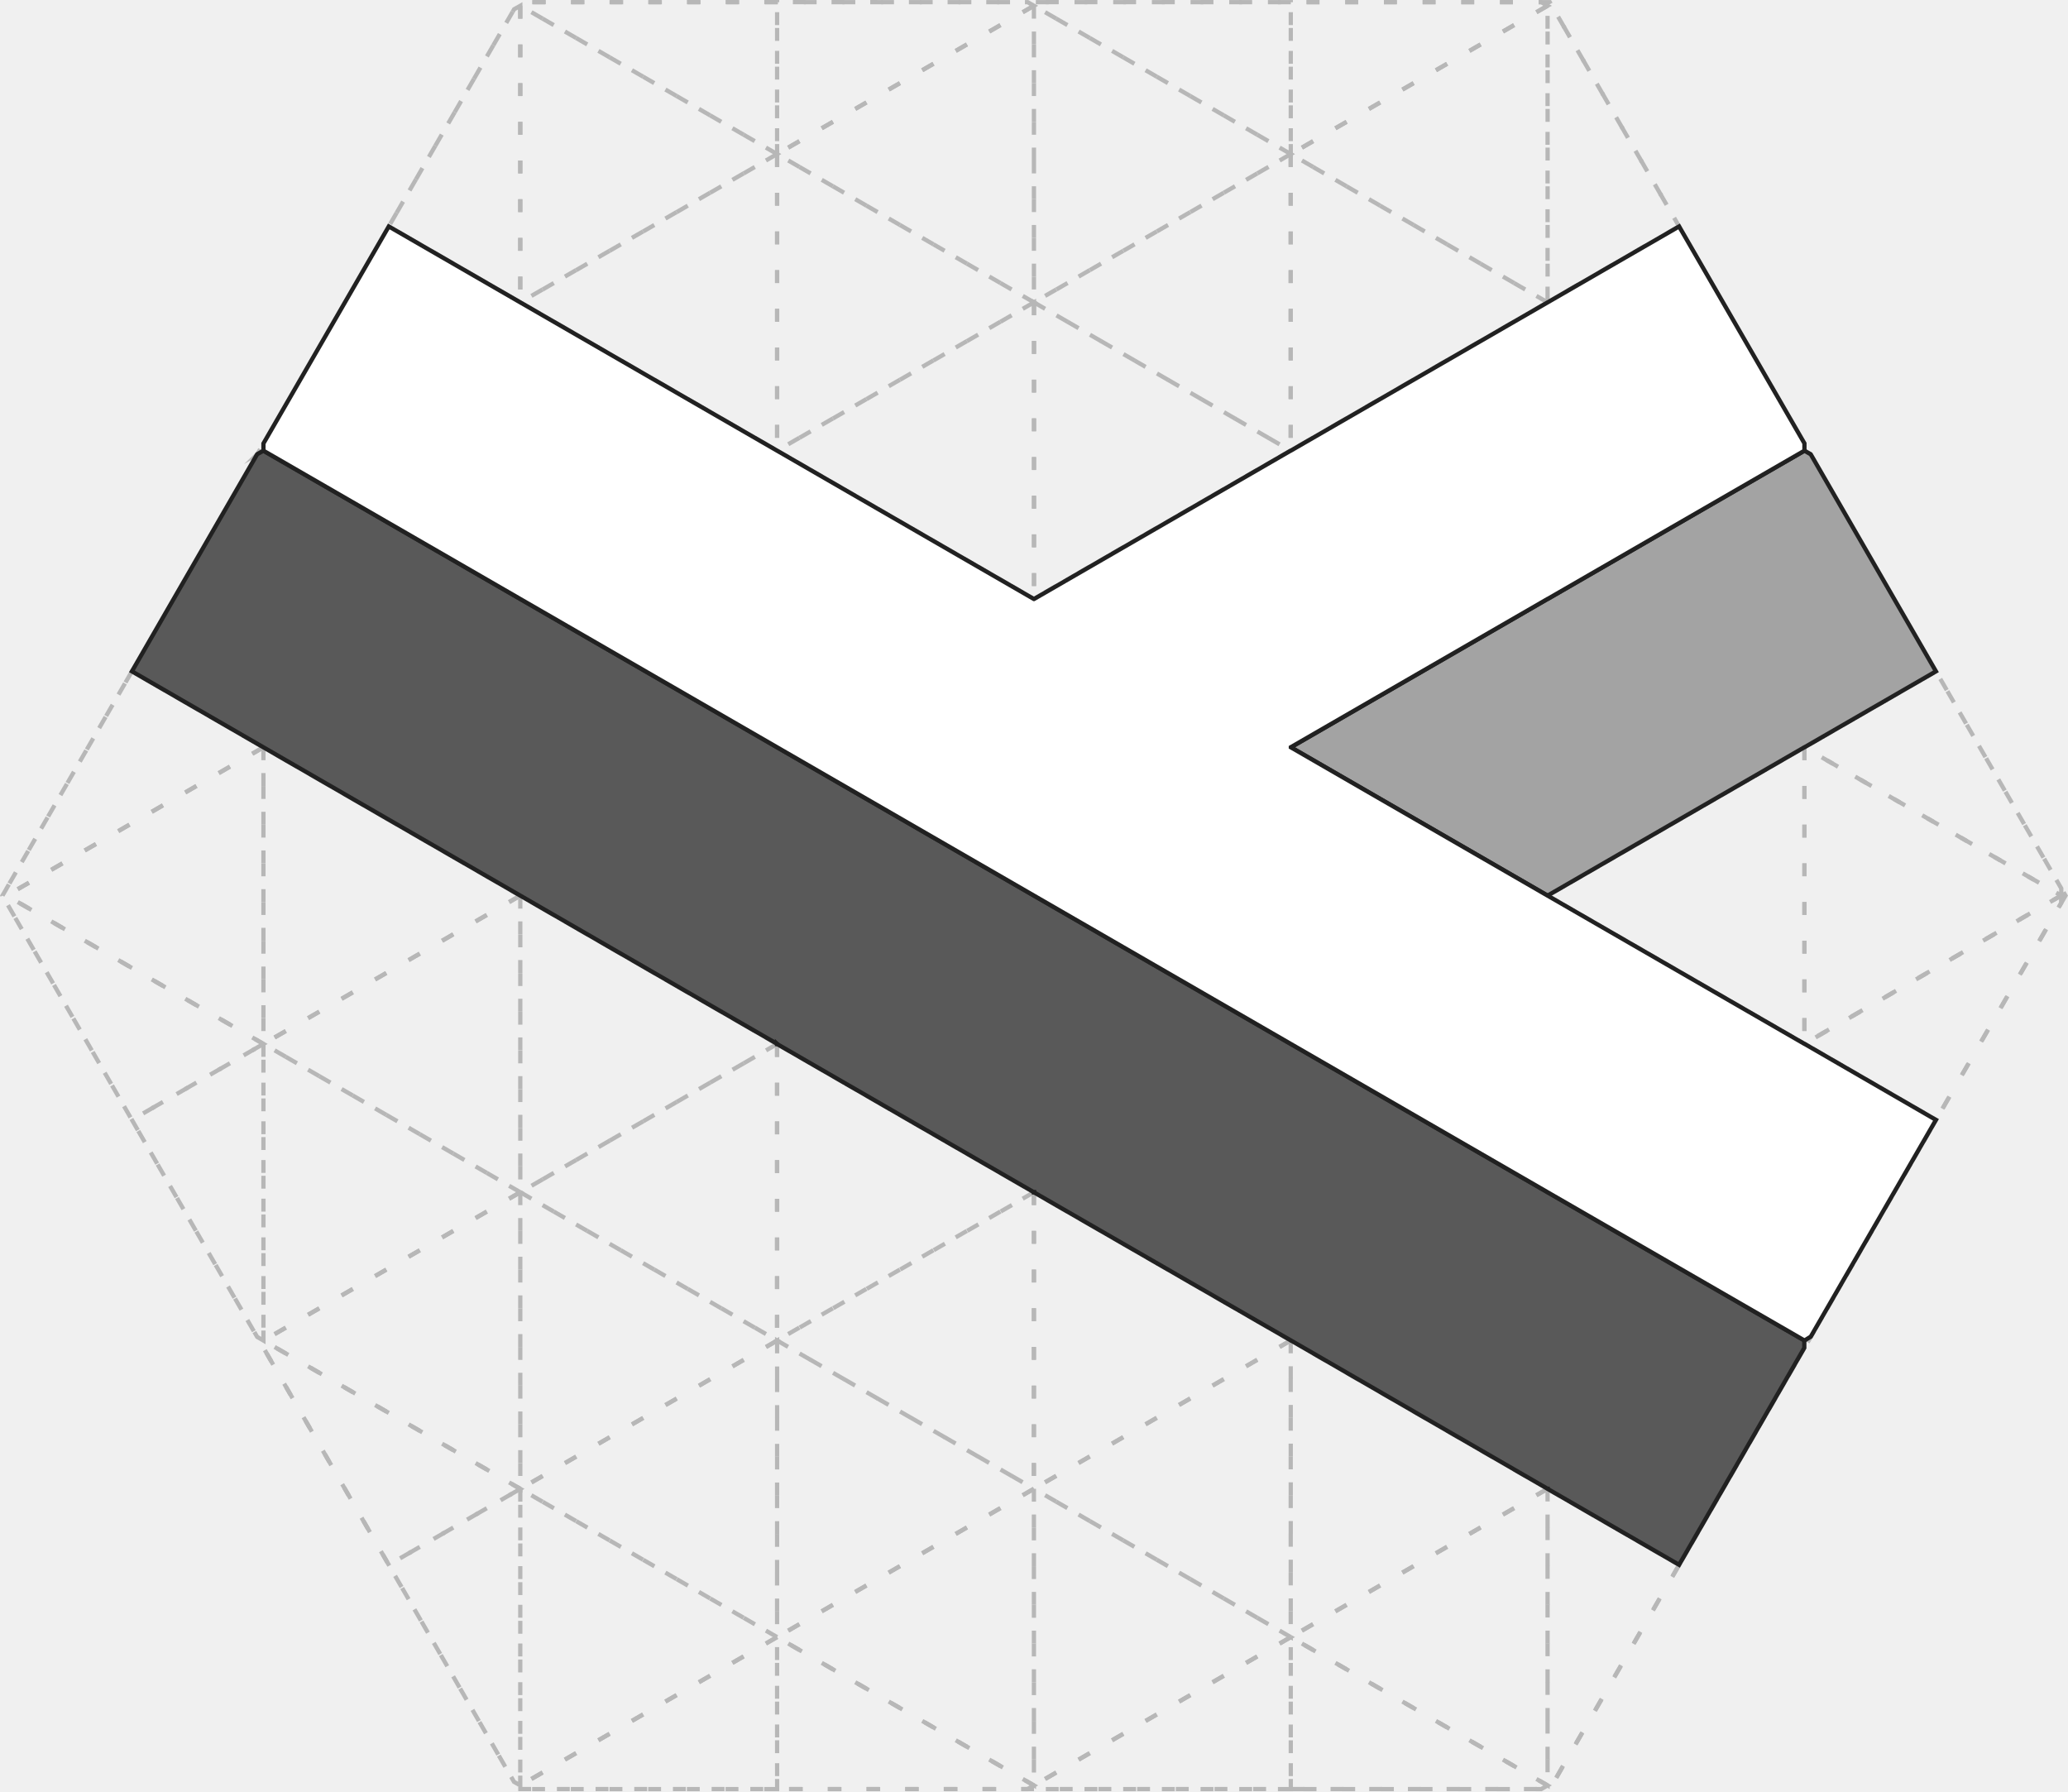
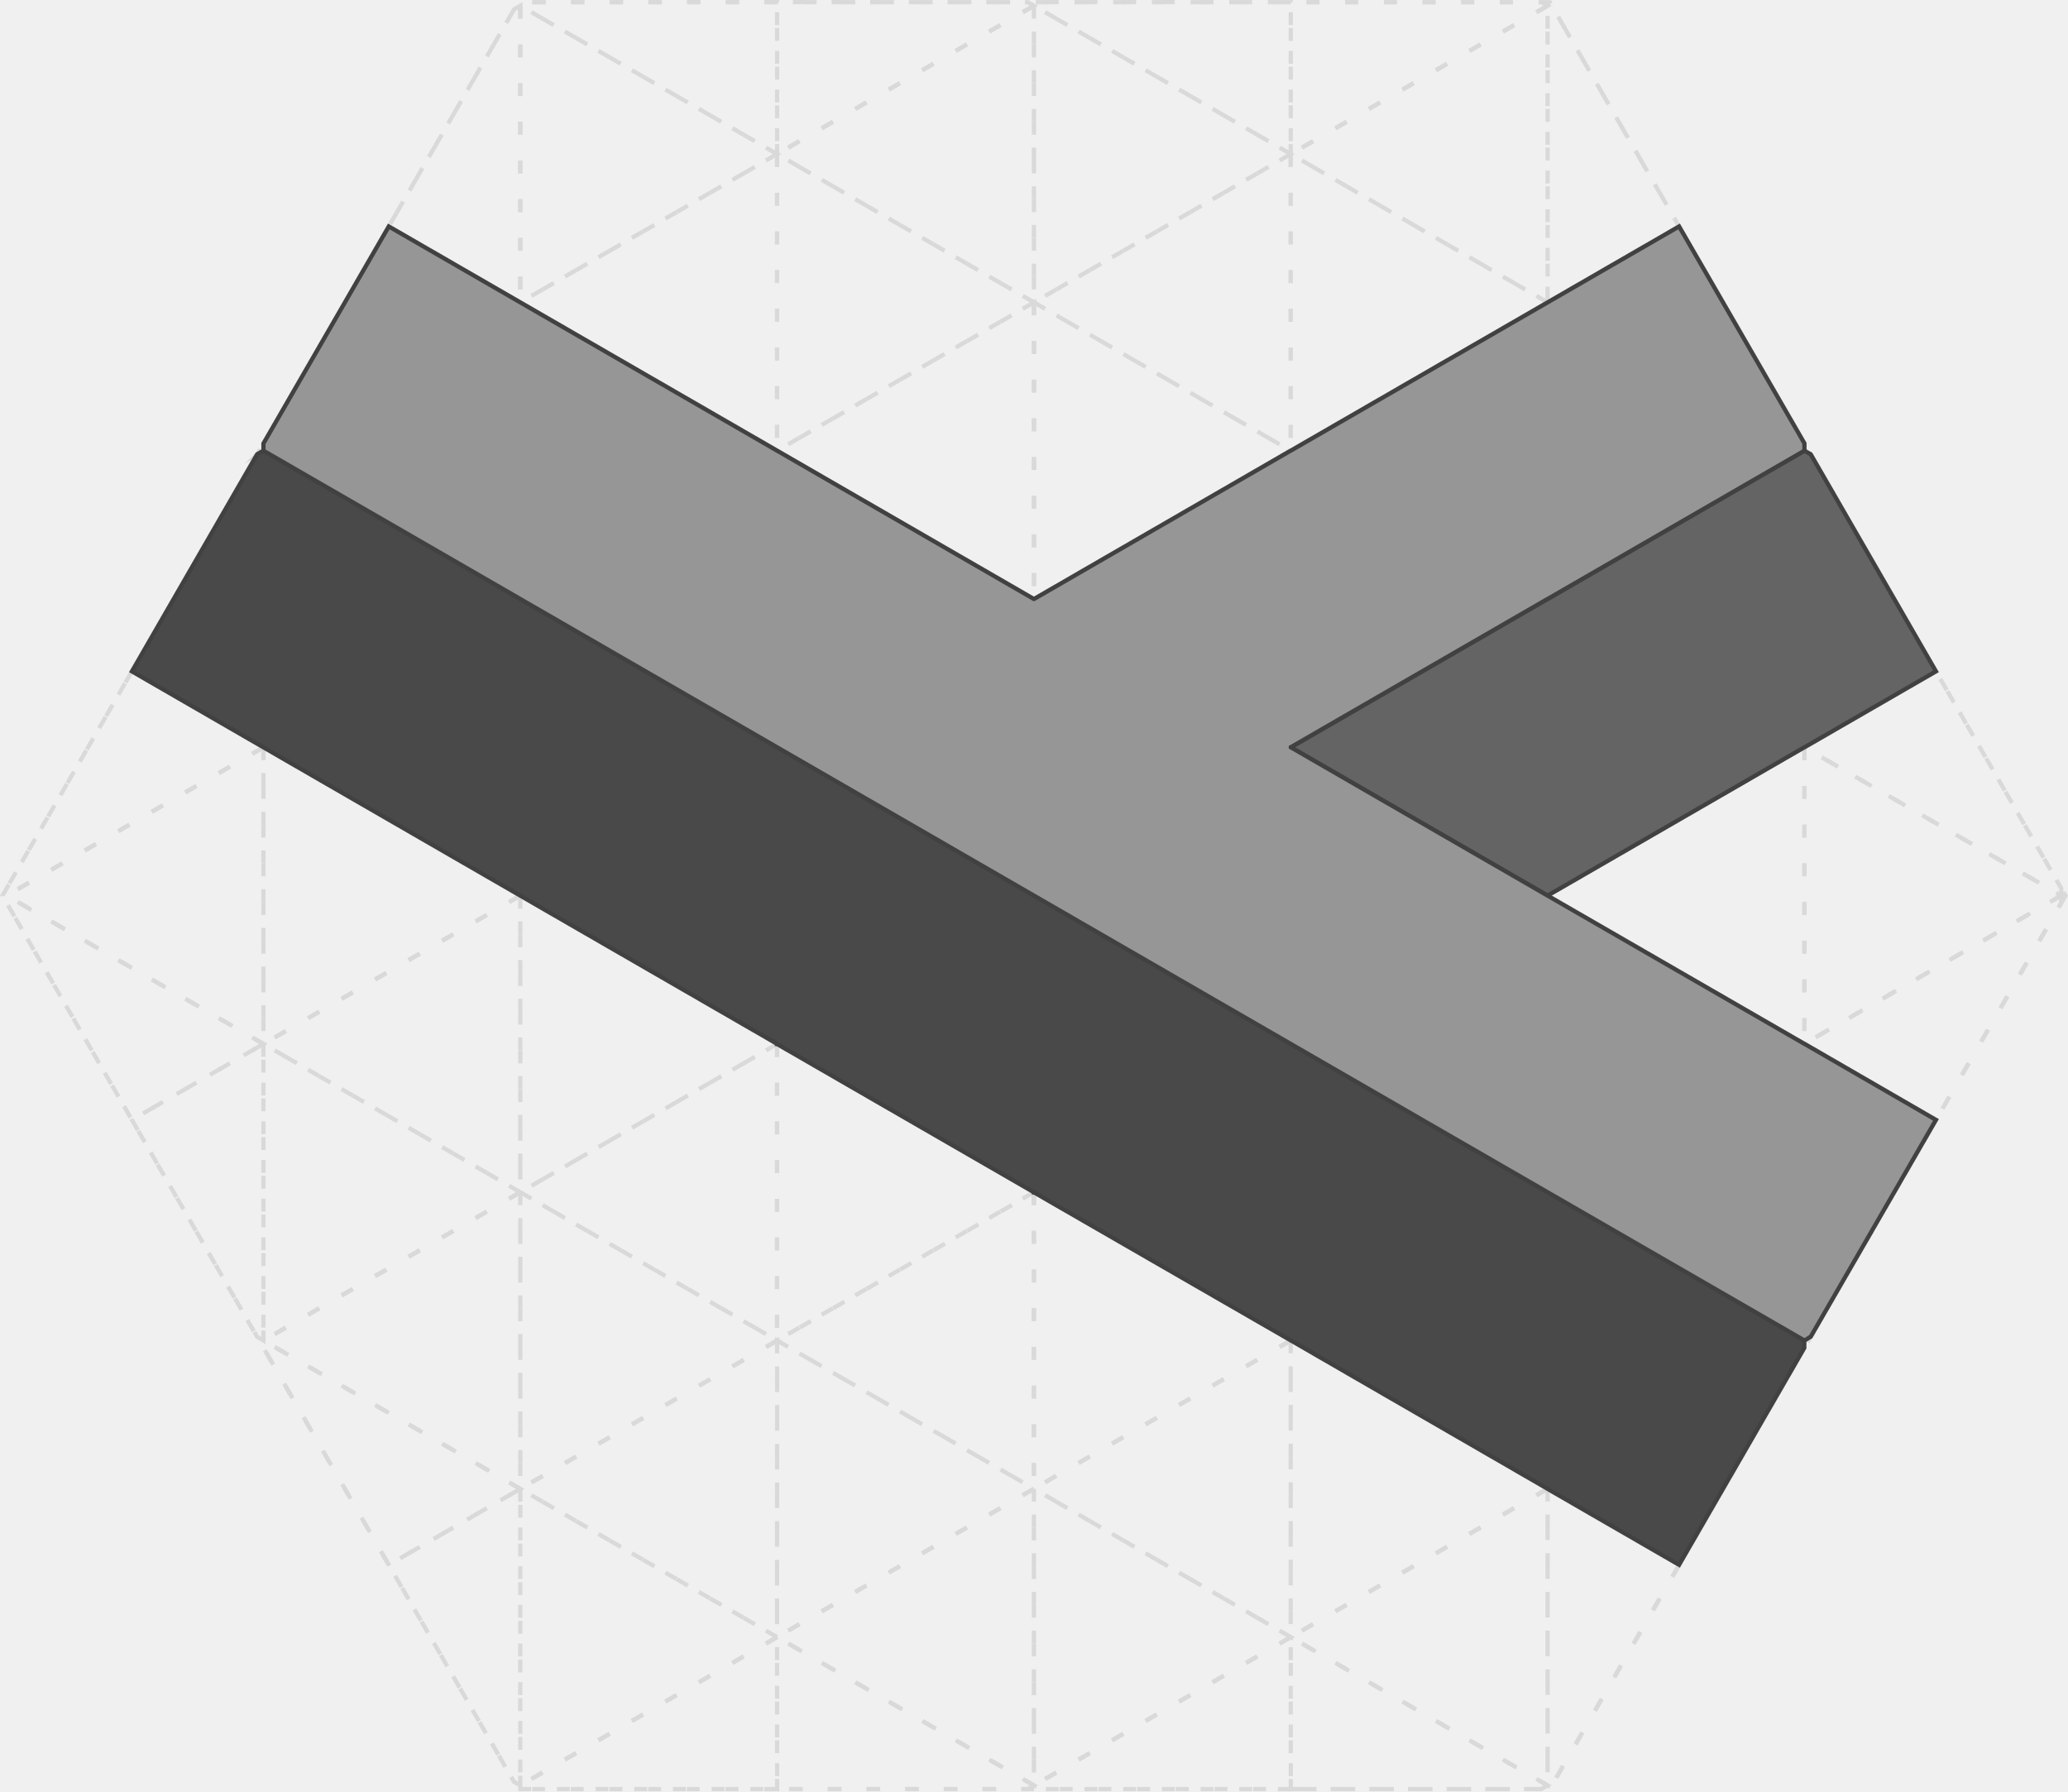
<svg xmlns="http://www.w3.org/2000/svg" id="Layer_2" data-name="Layer 2" viewBox="0 0 160.382 138.897">
  <defs>
    <style>
      .cls-1 {
-         fill: #595959;
+         fill: #494949;
+       }
+ 
+       .cls-1, .cls-2, .cls-3 {
+         stroke: #414141;
+         stroke-width: .33px;
      }

      .cls-1, .cls-2, .cls-3, .cls-4 {
        stroke-miterlimit: 10;
      }

-       .cls-1, .cls-3, .cls-4 {
-         stroke: #212121;
-         stroke-width: .33px;
-       }
- 
      .cls-2 {
-         fill: none;
-         stroke: #b7b7b7;
-         stroke-dasharray: 0 0 1 2;
-         stroke-width: .33px;
+         fill: #969696;
      }

      .cls-3 {
-         fill: #a3a3a3;
+         fill: #646464;
      }

      .cls-4 {
-         fill: #fff;
+         fill: none;
+         stroke: #d9d9d9;
+         stroke-dasharray: 0 0 1 2;
+         stroke-width: .33px;
      }
    </style>
  </defs>
  <g id="Layer_1-2" data-name="Layer 1">
    <g id="hex">
-       <polygon class="cls-2" points="120.011 46.448 100.111 57.948 100.111 57.938 120.011 46.448" />
-       <polygon class="cls-2" points="140.431 35.228 139.941 34.948 139.941 34.378 140.431 35.228" />
-       <polygon class="cls-2" points="40.351 23.448 30.151 17.558 39.871 .718 40.191 .168 120.191 .168 120.511 .728 130.221 17.558 120.021 23.448 100.101 34.948 100.091 34.948 80.191 46.448 80.181 46.448 60.271 34.948 40.351 23.448" />
-       <polygon class="cls-2" points="20.431 34.948 19.951 35.218 19.961 35.208 20.431 34.388 20.431 34.948" />
-       <polygon class="cls-2" points="160.191 69.448 120.191 138.728 40.191 138.728 39.871 138.178 39.861 138.168 30.151 121.338 20.431 104.508 19.951 103.678 19.941 103.668 10.231 86.838 .511 70.008 .511 69.998 .191 69.448 .511 68.898 .511 68.888 10.231 52.058 20.431 57.948 40.351 69.448 60.261 80.938 60.261 80.948 60.271 80.958 80.181 92.448 80.191 92.448 80.191 92.458 100.091 103.928 100.101 103.938 100.111 103.938 120.011 115.438 120.021 115.438 120.021 115.448 130.221 121.338 139.931 104.518 139.931 103.938 139.941 103.948 140.431 103.648 150.141 86.838 139.941 80.938 139.931 80.938 120.021 69.448 139.931 57.948 139.941 57.948 150.141 52.058 159.861 68.888 160.191 69.448" />
-       <polygon class="cls-2" points="60.27 103.95 40.351 115.45 40.35 92.449 60.27 103.95" />
-       <polygon class="cls-2" points="60.267 11.945 40.347 .444 40.824 .169 60.268 .166 60.267 11.945" />
-       <polygon class="cls-2" points="80.185 .445 60.267 11.945 60.268 .166 79.703 .169 80.185 .445" />
-       <polygon class="cls-2" points="60.269 138.729 40.848 138.73 40.347 138.442 60.265 126.942 60.269 138.729" />
-       <polygon class="cls-2" points="80.185 138.444 79.691 138.729 60.269 138.729 60.265 126.942 80.185 138.444" />
-       <polygon class="cls-2" points="40.351 .448 40.351 23.448 30.151 17.558 39.871 .718 40.351 .448" />
-       <polygon class="cls-2" points="60.267 11.945 40.348 23.445 40.347 .444 60.267 11.945" />
-       <polygon class="cls-2" points="60.271 11.948 60.271 34.948 40.351 23.448 60.271 11.948" />
-       <polygon class="cls-2" points="60.261 80.938 60.261 80.948 40.351 69.448 60.261 80.938" />
-       <polygon class="cls-2" points="60.271 80.958 60.271 103.948 60.261 103.948 60.261 103.938 40.351 92.448 60.261 80.958 60.261 80.948 60.271 80.958" />
-       <polygon class="cls-2" points="60.261 80.938 60.261 80.958 40.351 92.448 40.351 69.448 60.261 80.938" />
-       <polygon class="cls-2" points="40.347 138.442 39.864 138.167 30.149 121.34 40.351 115.45 40.347 138.442" />
-       <polygon class="cls-2" points="40.351 115.45 30.149 121.34 20.434 104.513 20.432 103.949 40.351 115.45" />
-       <polygon class="cls-2" points="60.265 126.942 40.347 138.442 40.351 115.45 60.265 126.942" />
-       <polygon class="cls-2" points="40.351 115.45 20.432 103.949 40.35 92.449 40.351 115.45" />
-       <polygon class="cls-2" points="60.265 126.942 40.351 115.45 60.27 103.95 60.265 126.942" />
-       <polygon class="cls-2" points="20.431 57.948 .511 69.448 .511 68.888 10.231 52.058 20.431 57.948" />
-       <polygon class="cls-2" points="20.432 103.949 19.944 103.664 10.229 86.837 20.431 80.947 20.432 103.949" />
-       <polygon class="cls-2" points="20.431 80.947 10.229 86.837 .514 70.01 .512 69.446 20.431 80.947" />
-       <polygon class="cls-2" points="20.431 80.947 .512 69.446 20.43 57.946 20.431 80.947" />
-       <polygon class="cls-2" points="40.351 69.448 20.431 80.948 20.431 57.948 40.351 69.448" />
-       <polygon class="cls-2" points="40.35 92.449 20.431 80.947 40.35 69.447 40.35 92.449" />
-       <polygon class="cls-2" points="40.35 92.449 20.432 103.949 20.431 80.947 40.35 92.449" />
-       <polygon class="cls-2" points="159.851 69.438 159.851 70.018 150.141 86.838 139.941 80.938 139.941 80.928 159.851 69.438" />
-       <polygon class="cls-2" points="159.858 69.442 139.94 80.942 139.944 57.95 159.858 69.442" />
-       <polygon class="cls-2" points="159.861 68.89 159.861 69.44 159.851 69.44 139.941 57.95 150.141 52.06 159.861 68.89" />
-       <polygon class="cls-2" points="130.221 17.558 120.021 23.448 120.021 .448 120.511 .728 130.221 17.558" />
-       <polygon class="cls-2" points="130.221 121.338 120.511 138.158 120.021 138.438 120.021 115.448 130.221 121.338" />
-       <polygon class="cls-2" points="139.941 57.948 139.941 80.938 139.931 80.938 120.021 69.448 139.931 57.948 139.941 57.948" />
-       <polygon class="cls-2" points="100.105 11.946 80.185 .445 80.67 .165 100.106 .168 100.105 11.946" />
-       <polygon class="cls-2" points="120.023 .446 100.105 11.946 100.106 .168 119.541 .17 120.023 .446" />
-       <polygon class="cls-2" points="120.024 23.447 100.105 11.946 120.023 .446 120.024 23.447" />
-       <polygon class="cls-2" points="120.021 23.448 100.101 34.948 100.101 11.948 120.021 23.448" />
-       <polygon class="cls-2" points="120.011 46.448 100.111 57.948 100.111 57.938 120.011 46.448" />
-       <polygon class="cls-2" points="120.011 46.448 100.111 57.948 100.111 57.938 120.011 46.448" />
-       <polygon class="cls-2" points="120.022 138.445 119.529 138.73 100.107 138.731 100.103 126.944 120.022 138.445" />
-       <polygon class="cls-2" points="100.107 138.731 80.686 138.732 80.185 138.444 100.103 126.944 100.107 138.731" />
-       <polygon class="cls-2" points="120.022 138.445 100.103 126.944 120.022 115.444 120.022 138.445" />
-       <polygon class="cls-2" points="120.011 115.438 120.011 115.448 100.101 126.938 100.101 103.938 100.111 103.938 120.011 115.438" />
-       <polygon class="cls-2" points="100.101 11.948 100.101 34.948 100.091 34.948 80.191 23.448 100.101 11.948" />
-       <polygon class="cls-2" points="100.105 11.946 80.186 23.446 80.185 .445 100.105 11.946" />
-       <polygon class="cls-2" points="80.186 23.446 60.267 11.945 80.185 .445 80.186 23.446" />
-       <polygon class="cls-2" points="80.186 23.446 60.267 34.946 60.267 11.945 80.186 23.446" />
-       <polygon class="cls-2" points="80.191 23.448 80.191 46.448 80.181 46.448 60.271 34.948 80.191 23.448" />
-       <polygon class="cls-2" points="100.091 34.948 80.191 46.448 80.191 23.448 100.091 34.948" />
-       <polygon class="cls-2" points="100.091 34.948 80.191 46.448 80.191 46.438 100.091 34.948" />
-       <polygon class="cls-2" points="80.184 115.442 60.265 126.942 60.27 103.95 80.184 115.442" />
-       <polygon class="cls-2" points="80.185 138.444 60.265 126.942 80.184 115.442 80.185 138.444" />
-       <polygon class="cls-2" points="100.103 126.944 80.185 138.444 80.184 115.442 100.103 126.944" />
-       <polygon class="cls-2" points="100.103 126.944 80.184 115.442 100.102 103.942 100.103 126.944" />
-       <polygon class="cls-2" points="100.101 103.938 100.091 103.948 80.181 115.438 80.181 92.448 80.191 92.448 80.191 92.458 100.091 103.928 100.101 103.938" />
-       <polygon class="cls-2" points="80.191 92.448 80.191 92.458 80.181 115.438 60.271 103.948 80.181 92.458 80.181 92.448 80.191 92.448" />
-       <polygon class="cls-2" points="80.181 92.448 60.271 103.938 60.271 103.948 60.261 103.948 60.261 80.948 60.271 80.958 80.181 92.448" />
-       <polygon class="cls-2" points="139.941 103.948 139.931 103.958 139.931 103.938 139.941 103.948" />
-       <polygon class="cls-2" points="100.101 103.938 100.101 103.948 100.091 103.948 100.091 103.928 100.101 103.938" />
+       <polygon class="cls-4" points="120.011 46.448 100.111 57.948 100.111 57.938 120.011 46.448" />
+       <polygon class="cls-4" points="140.431 35.228 139.941 34.948 139.941 34.378 140.431 35.228" />
+       <polygon class="cls-4" points="40.351 23.448 30.151 17.558 39.871 .718 40.191 .168 120.191 .168 120.511 .728 130.221 17.558 120.021 23.448 100.101 34.948 100.091 34.948 80.191 46.448 80.181 46.448 60.271 34.948 40.351 23.448" />
+       <polygon class="cls-4" points="20.431 34.948 19.951 35.218 19.961 35.208 20.431 34.388 20.431 34.948" />
+       <polygon class="cls-4" points="160.191 69.448 120.191 138.728 40.191 138.728 39.871 138.178 39.861 138.168 30.151 121.338 20.431 104.508 19.951 103.678 19.941 103.668 10.231 86.838 .511 70.008 .511 69.998 .191 69.448 .511 68.898 .511 68.888 10.231 52.058 20.431 57.948 40.351 69.448 60.261 80.938 60.261 80.948 60.271 80.958 80.181 92.448 80.191 92.448 80.191 92.458 100.091 103.928 100.101 103.938 100.111 103.938 120.011 115.438 120.021 115.438 120.021 115.448 130.221 121.338 139.931 104.518 139.931 103.938 139.941 103.948 140.431 103.648 150.141 86.838 139.941 80.938 139.931 80.938 120.021 69.448 139.931 57.948 139.941 57.948 150.141 52.058 159.861 68.888 160.191 69.448" />
+       <polygon class="cls-4" points="60.27 103.95 40.351 115.45 40.35 92.449 60.27 103.95" />
+       <polygon class="cls-4" points="60.267 11.945 40.347 .444 40.824 .169 60.268 .166 60.267 11.945" />
+       <polygon class="cls-4" points="80.185 .445 60.267 11.945 60.268 .166 79.703 .169 80.185 .445" />
+       <polygon class="cls-4" points="60.269 138.729 40.848 138.73 40.347 138.442 60.265 126.942 60.269 138.729" />
+       <polygon class="cls-4" points="80.185 138.444 79.691 138.729 60.269 138.729 60.265 126.942 80.185 138.444" />
+       <polygon class="cls-4" points="40.351 .448 40.351 23.448 30.151 17.558 39.871 .718 40.351 .448" />
+       <polygon class="cls-4" points="60.267 11.945 40.348 23.445 40.347 .444 60.267 11.945" />
+       <polygon class="cls-4" points="60.271 11.948 60.271 34.948 40.351 23.448 60.271 11.948" />
+       <polygon class="cls-4" points="60.261 80.938 60.261 80.948 40.351 69.448 60.261 80.938" />
+       <polygon class="cls-4" points="60.271 80.958 60.271 103.948 60.261 103.948 60.261 103.938 40.351 92.448 60.261 80.958 60.261 80.948 60.271 80.958" />
+       <polygon class="cls-4" points="60.261 80.938 60.261 80.958 40.351 92.448 40.351 69.448 60.261 80.938" />
+       <polygon class="cls-4" points="40.347 138.442 39.864 138.167 30.149 121.34 40.351 115.45 40.347 138.442" />
+       <polygon class="cls-4" points="40.351 115.45 30.149 121.34 20.434 104.513 20.432 103.949 40.351 115.45" />
+       <polygon class="cls-4" points="60.265 126.942 40.347 138.442 40.351 115.45 60.265 126.942" />
+       <polygon class="cls-4" points="40.351 115.45 20.432 103.949 40.35 92.449 40.351 115.45" />
+       <polygon class="cls-4" points="60.265 126.942 40.351 115.45 60.27 103.95 60.265 126.942" />
+       <polygon class="cls-4" points="20.431 57.948 .511 69.448 .511 68.888 10.231 52.058 20.431 57.948" />
+       <polygon class="cls-4" points="20.432 103.949 19.944 103.664 10.229 86.837 20.431 80.947 20.432 103.949" />
+       <polygon class="cls-4" points="20.431 80.947 10.229 86.837 .514 70.01 .512 69.446 20.431 80.947" />
+       <polygon class="cls-4" points="20.431 80.947 .512 69.446 20.43 57.946 20.431 80.947" />
+       <polygon class="cls-4" points="40.351 69.448 20.431 80.948 20.431 57.948 40.351 69.448" />
+       <polygon class="cls-4" points="40.35 92.449 20.431 80.947 40.35 69.447 40.35 92.449" />
+       <polygon class="cls-4" points="40.35 92.449 20.432 103.949 20.431 80.947 40.35 92.449" />
+       <polygon class="cls-4" points="159.851 69.438 159.851 70.018 150.141 86.838 139.941 80.938 139.941 80.928 159.851 69.438" />
+       <polygon class="cls-4" points="159.858 69.442 139.94 80.942 139.944 57.95 159.858 69.442" />
+       <polygon class="cls-4" points="159.861 68.89 159.861 69.44 159.851 69.44 139.941 57.95 150.141 52.06 159.861 68.89" />
+       <polygon class="cls-4" points="130.221 17.558 120.021 23.448 120.021 .448 120.511 .728 130.221 17.558" />
+       <polygon class="cls-4" points="130.221 121.338 120.511 138.158 120.021 138.438 120.021 115.448 130.221 121.338" />
+       <polygon class="cls-4" points="139.941 57.948 139.941 80.938 139.931 80.938 120.021 69.448 139.931 57.948 139.941 57.948" />
+       <polygon class="cls-4" points="100.105 11.946 80.185 .445 80.67 .165 100.106 .168 100.105 11.946" />
+       <polygon class="cls-4" points="120.023 .446 100.105 11.946 100.106 .168 119.541 .17 120.023 .446" />
+       <polygon class="cls-4" points="120.024 23.447 100.105 11.946 120.023 .446 120.024 23.447" />
+       <polygon class="cls-4" points="120.021 23.448 100.101 34.948 100.101 11.948 120.021 23.448" />
+       <polygon class="cls-4" points="120.011 46.448 100.111 57.948 100.111 57.938 120.011 46.448" />
+       <polygon class="cls-4" points="120.011 46.448 100.111 57.948 100.111 57.938 120.011 46.448" />
+       <polygon class="cls-4" points="120.022 138.445 119.529 138.73 100.107 138.731 100.103 126.944 120.022 138.445" />
+       <polygon class="cls-4" points="100.107 138.731 80.686 138.732 80.185 138.444 100.103 126.944 100.107 138.731" />
+       <polygon class="cls-4" points="120.022 138.445 100.103 126.944 120.022 115.444 120.022 138.445" />
+       <polygon class="cls-4" points="120.011 115.438 120.011 115.448 100.101 126.938 100.101 103.938 100.111 103.938 120.011 115.438" />
+       <polygon class="cls-4" points="100.101 11.948 100.101 34.948 100.091 34.948 80.191 23.448 100.101 11.948" />
+       <polygon class="cls-4" points="100.105 11.946 80.186 23.446 80.185 .445 100.105 11.946" />
+       <polygon class="cls-4" points="80.186 23.446 60.267 11.945 80.185 .445 80.186 23.446" />
+       <polygon class="cls-4" points="80.186 23.446 60.267 34.946 60.267 11.945 80.186 23.446" />
+       <polygon class="cls-4" points="80.191 23.448 80.191 46.448 80.181 46.448 60.271 34.948 80.191 23.448" />
+       <polygon class="cls-4" points="100.091 34.948 80.191 46.448 80.191 23.448 100.091 34.948" />
+       <polygon class="cls-4" points="100.091 34.948 80.191 46.448 80.191 46.438 100.091 34.948" />
+       <polygon class="cls-4" points="80.184 115.442 60.265 126.942 60.27 103.95 80.184 115.442" />
+       <polygon class="cls-4" points="80.185 138.444 60.265 126.942 80.184 115.442 80.185 138.444" />
+       <polygon class="cls-4" points="100.103 126.944 80.185 138.444 80.184 115.442 100.103 126.944" />
+       <polygon class="cls-4" points="100.103 126.944 80.184 115.442 100.102 103.942 100.103 126.944" />
+       <polygon class="cls-4" points="100.101 103.938 100.091 103.948 80.181 115.438 80.181 92.448 80.191 92.448 80.191 92.458 100.091 103.928 100.101 103.938" />
+       <polygon class="cls-4" points="80.191 92.448 80.191 92.458 80.181 115.438 60.271 103.948 80.181 92.458 80.181 92.448 80.191 92.448" />
+       <polygon class="cls-4" points="80.181 92.448 60.271 103.938 60.271 103.948 60.261 103.948 60.261 80.948 60.271 80.958 80.181 92.448" />
+       <polygon class="cls-4" points="139.941 103.948 139.931 103.958 139.931 103.938 139.941 103.948" />
+       <polygon class="cls-4" points="100.101 103.938 100.101 103.948 100.091 103.948 100.091 103.928 100.101 103.938" />
      <polygon class="cls-3" points="150.141 52.058 139.941 57.948 139.931 57.948 120.021 69.448 100.111 57.948 120.011 46.448 120.021 46.448 139.941 34.948 140.431 35.228 150.141 52.058" />
      <polygon class="cls-1" points="139.931 103.938 139.931 104.518 130.221 121.338 120.021 115.448 120.021 115.438 120.011 115.438 100.111 103.938 100.101 103.938 100.091 103.928 80.191 92.458 80.191 92.448 80.181 92.448 60.271 80.958 60.261 80.948 60.261 80.938 40.351 69.448 20.431 57.948 10.231 52.058 19.941 35.228 19.951 35.218 20.431 34.948 40.351 46.448 60.271 57.948 120.021 92.448 139.931 103.938" />
      <polygon class="cls-1" points="60.261 80.948 60.271 80.958 60.261 80.958 60.261 80.948" />
      <rect class="cls-1" x="80.181" y="92.448" width=".01" height=".01" />
-       <polygon class="cls-4" points="150.141 86.838 140.431 103.648 139.941 103.948 139.931 103.938 120.021 92.448 60.271 57.948 40.351 46.448 20.431 34.948 20.431 34.388 30.151 17.558 40.351 23.448 60.271 34.948 80.181 46.448 80.191 46.448 100.091 34.948 100.101 34.948 120.021 23.448 130.221 17.558 139.941 34.378 139.941 34.948 120.021 46.448 120.011 46.448 100.111 57.938 100.111 57.948 120.021 69.448 139.931 80.938 139.941 80.938 150.141 86.838" />
+       <polygon class="cls-2" points="150.141 86.838 140.431 103.648 139.941 103.948 139.931 103.938 120.021 92.448 60.271 57.948 40.351 46.448 20.431 34.948 20.431 34.388 30.151 17.558 40.351 23.448 60.271 34.948 80.181 46.448 80.191 46.448 100.091 34.948 100.101 34.948 120.021 23.448 130.221 17.558 139.941 34.378 139.941 34.948 120.021 46.448 120.011 46.448 100.111 57.938 100.111 57.948 120.021 69.448 139.931 80.938 139.941 80.938 150.141 86.838" />
    </g>
  </g>
</svg>
